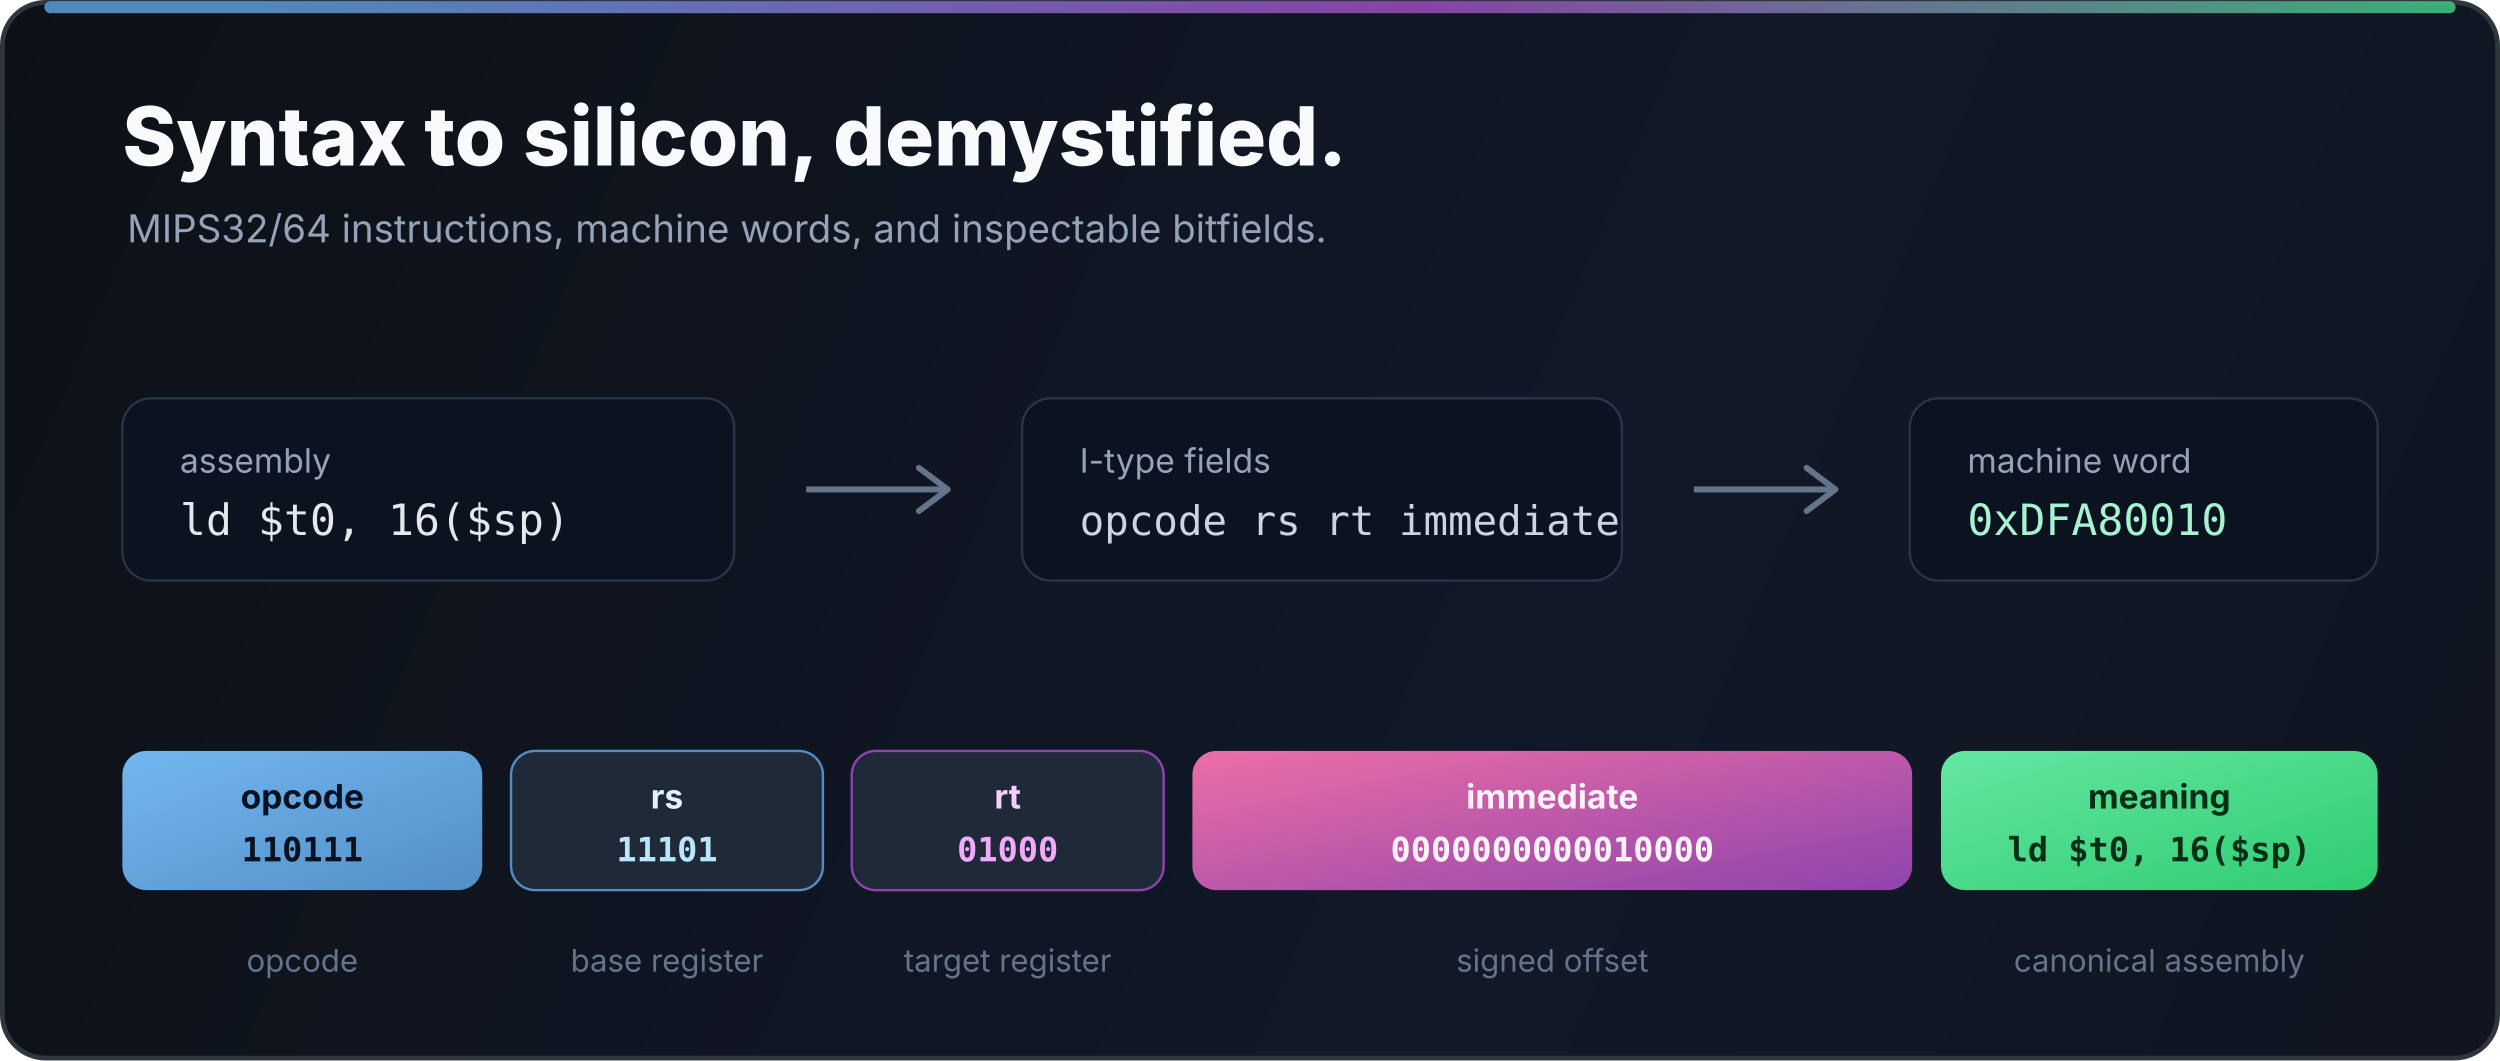
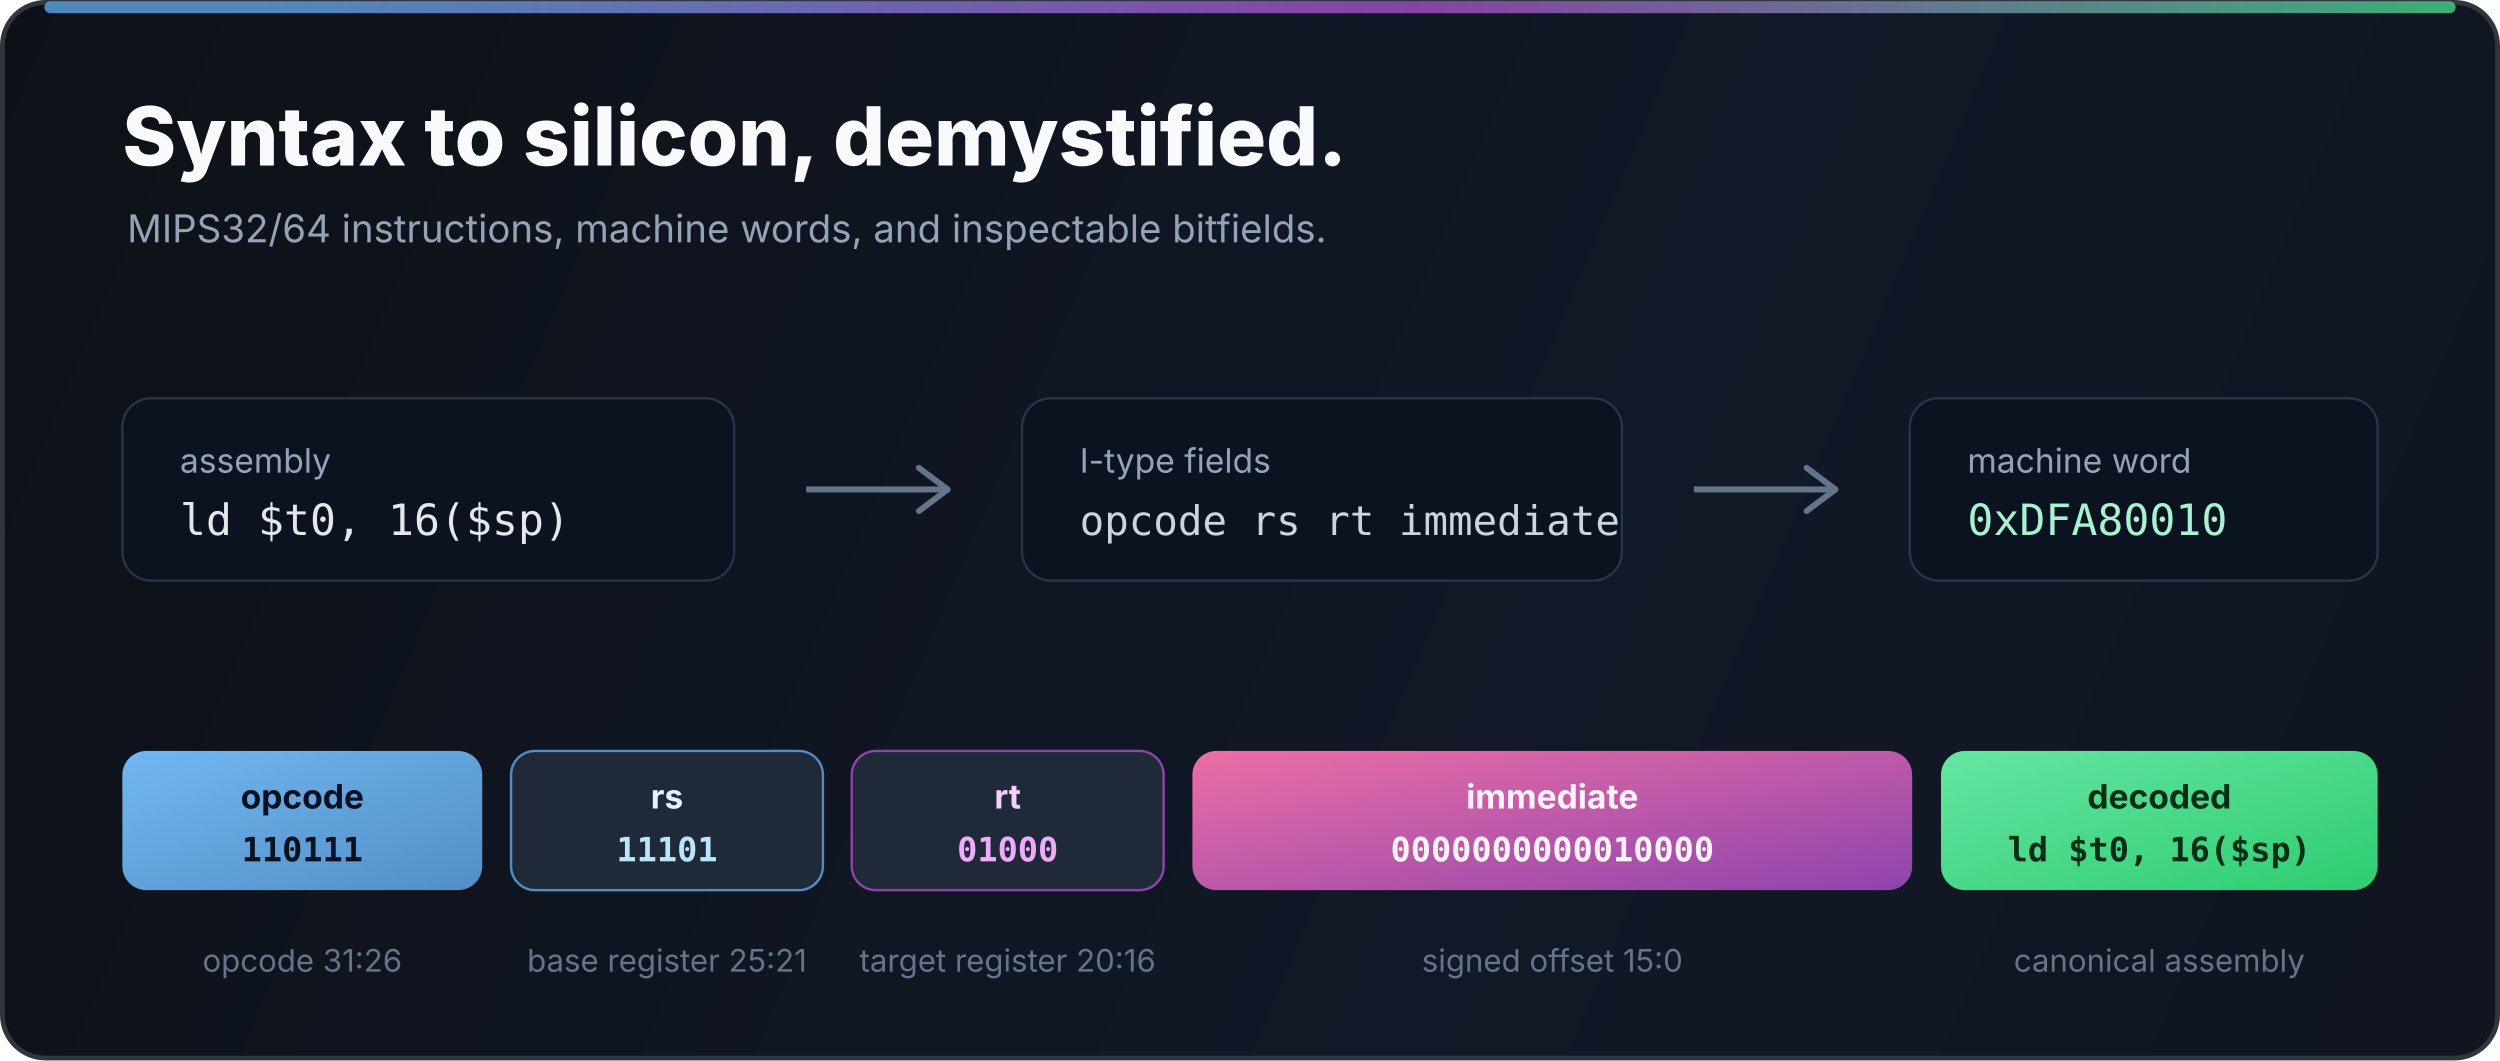
<svg xmlns="http://www.w3.org/2000/svg" width="1042" height="442" viewBox="79 59 1042 442" fill="none" role="img" aria-labelledby="title desc">
  <defs>
    <linearGradient id="panel" x1="80" y1="60" x2="1120" y2="500" gradientUnits="userSpaceOnUse">
      <stop stop-color="#0D1117" />
      <stop offset="0.62" stop-color="#111827" />
      <stop offset="1" stop-color="#10151F" />
    </linearGradient>
    <linearGradient id="accent" x1="170" y1="105" x2="1030" y2="455" gradientUnits="userSpaceOnUse">
      <stop stop-color="#528EC5" />
      <stop offset="0.48" stop-color="#8E44AD" />
      <stop offset="1" stop-color="#2ECC71" />
    </linearGradient>
    <linearGradient id="blue" x1="0" y1="0" x2="1" y2="1">
      <stop stop-color="#72B7F2" />
      <stop offset="1" stop-color="#528EC5" />
    </linearGradient>
    <linearGradient id="pink" x1="0" y1="0" x2="1" y2="1">
      <stop stop-color="#EC6EA5" />
      <stop offset="1" stop-color="#8E44AD" />
    </linearGradient>
    <linearGradient id="green" x1="0" y1="0" x2="1" y2="1">
      <stop stop-color="#65E6A2" />
      <stop offset="1" stop-color="#2ECC71" />
    </linearGradient>
  </defs>
  <rect x="80" y="60" width="1040" height="440" rx="18" fill="url(#panel)" stroke="#30363D" stroke-width="2" />
  <path d="M100 62 H1100" stroke="url(#accent)" stroke-width="5" stroke-linecap="round" opacity="0.95" />
  <g font-family="Inter, Segoe UI, Arial, sans-serif">
    <text x="130" y="128" fill="#F8FAFC" font-size="34" font-weight="800">Syntax to silicon, demystified.</text>
    <text x="132" y="160" fill="#94A3B8" font-size="16">MIPS32/64 instructions, machine words, and inspectable bitfields.</text>
  </g>
  <g font-family="Consolas, Menlo, monospace">
    <rect x="130" y="225" width="255" height="76" rx="12" fill="#0B1220" stroke="#273449" />
    <text x="154" y="256" fill="#94A3B8" font-size="14" font-family="Inter, Segoe UI, Arial, sans-serif">assembly</text>
    <text x="154" y="282" fill="#E5E7EB" font-size="18">ld $t0, 16($sp)</text>
    <path d="M415 263 H474" stroke="#64748B" stroke-width="2.5" />
    <path d="M474 263 L462 254 M474 263 L462 272" stroke="#64748B" stroke-width="2.5" stroke-linecap="round" />
    <rect x="505" y="225" width="250" height="76" rx="12" fill="#0B1220" stroke="#273449" />
    <text x="529" y="256" fill="#94A3B8" font-size="14" font-family="Inter, Segoe UI, Arial, sans-serif">I-type fields</text>
    <text x="529" y="282" fill="#CBD5E1" font-size="17">opcode rs rt immediate</text>
    <path d="M785 263 H844" stroke="#64748B" stroke-width="2.5" />
    <path d="M844 263 L832 254 M844 263 L832 272" stroke="#64748B" stroke-width="2.5" stroke-linecap="round" />
    <rect x="875" y="225" width="195" height="76" rx="12" fill="#0B1220" stroke="#273449" />
    <text x="899" y="256" fill="#94A3B8" font-size="14" font-family="Inter, Segoe UI, Arial, sans-serif">machine word</text>
    <text x="899" y="282" fill="#A7F3D0" font-size="18">0xDFA80010</text>
  </g>
  <g font-family="Inter, Segoe UI, Arial, sans-serif" font-size="14" font-weight="700" text-anchor="middle">
    <rect x="130" y="372" width="150" height="58" rx="10" fill="url(#blue)" />
    <text x="205" y="396" fill="#08111F">opcode</text>
    <text x="205" y="418" fill="#08111F" font-family="Consolas, Menlo, monospace">110111</text>
    <rect x="292" y="372" width="130" height="58" rx="10" fill="#1F2937" stroke="#528EC5" />
    <text x="357" y="396" fill="#E0F2FE">rs</text>
    <text x="357" y="418" fill="#BAE6FD" font-family="Consolas, Menlo, monospace">11101</text>
    <rect x="434" y="372" width="130" height="58" rx="10" fill="#1F2937" stroke="#8E44AD" />
    <text x="499" y="396" fill="#F5D0FE">rt</text>
    <text x="499" y="418" fill="#F0ABFC" font-family="Consolas, Menlo, monospace">01000</text>
    <rect x="576" y="372" width="300" height="58" rx="10" fill="url(#pink)" />
    <text x="726" y="396" fill="#FDF2F8">immediate</text>
    <text x="726" y="418" fill="#FDF2F8" font-family="Consolas, Menlo, monospace">0000000000010000</text>
    <rect x="888" y="372" width="182" height="58" rx="10" fill="url(#green)" />
-     <text x="979" y="396" fill="#052E16">meaning</text>
+     <text x="979" y="396" fill="#052E16">decoded</text>
    <text x="979" y="418" fill="#052E16" font-family="Consolas, Menlo, monospace">ld $t0, 16($sp)</text>
  </g>
  <g font-family="Inter, Segoe UI, Arial, sans-serif" font-size="13" text-anchor="middle">
-     <text x="205" y="464" fill="#64748B">opcode</text>
-     <text x="357" y="464" fill="#64748B">base register</text>
-     <text x="499" y="464" fill="#64748B">target register</text>
-     <text x="726" y="464" fill="#64748B">signed offset</text>
+     <text x="205" y="464" fill="#64748B">opcode 31:26</text>
+     <text x="357" y="464" fill="#64748B">base register 25:21</text>
+     <text x="499" y="464" fill="#64748B">target register 20:16</text>
+     <text x="726" y="464" fill="#64748B">signed offset 15:0</text>
    <text x="979" y="464" fill="#64748B">canonical assembly</text>
  </g>
</svg>
